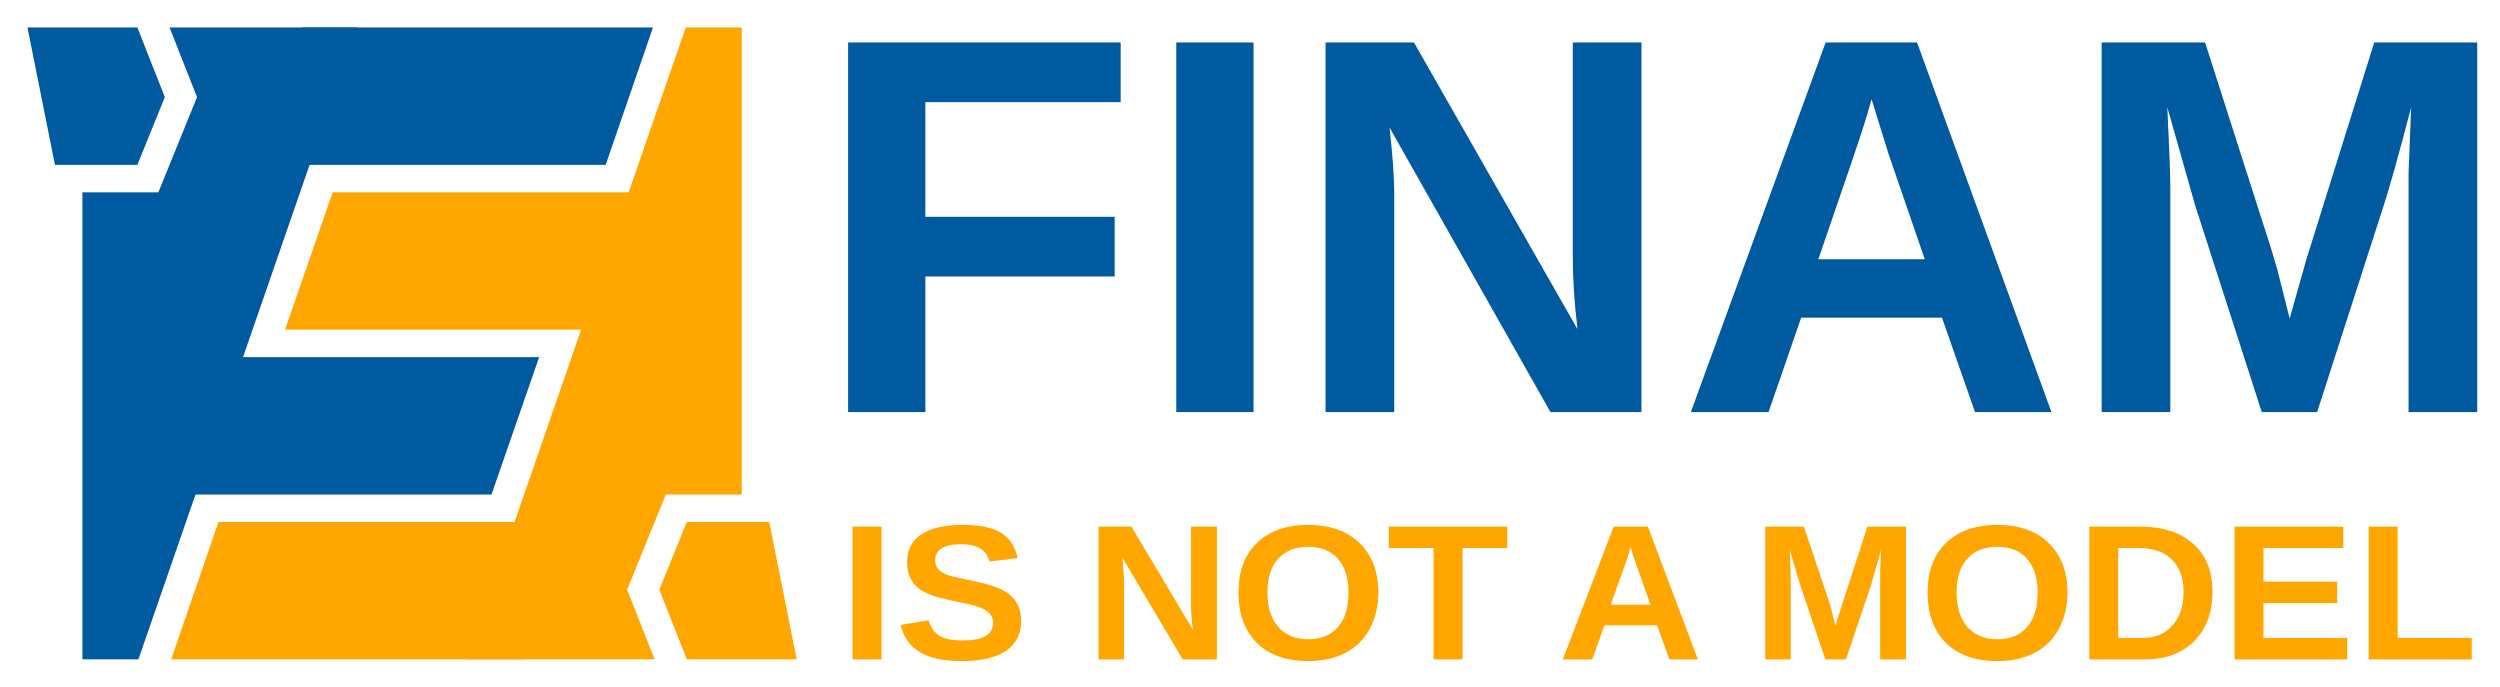
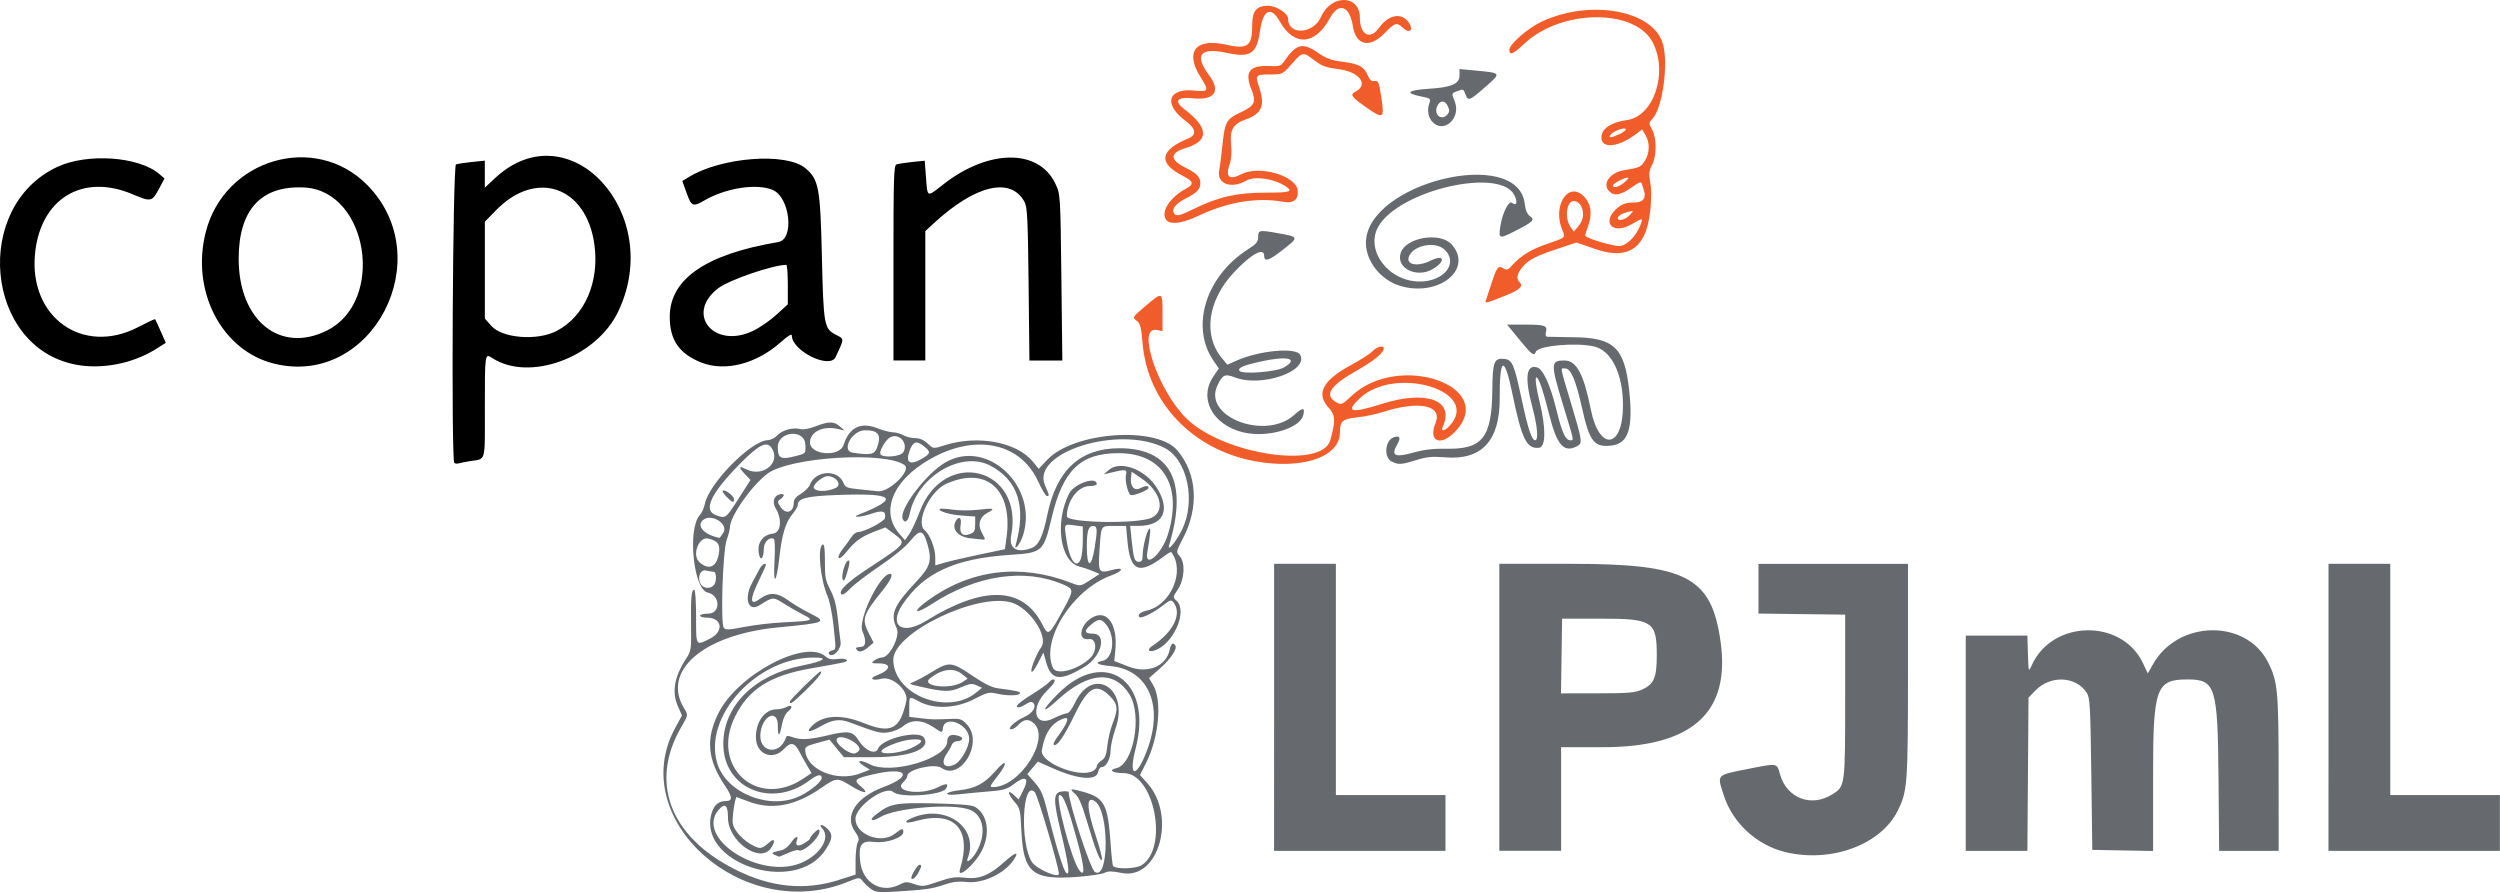
- <svg xmlns="http://www.w3.org/2000/svg" id="svg8" width="91" height="25" version="1.1" viewBox="0 0 91 25">
-   <path id="rect1095-4-9-3-1-6-2-58-1-5-4-0-1" d="m6.232 24 1.721-5h11.047v5z" fill="#ffa600" stop-color="#000000" style="font-variation-settings:normal" />
-   <path id="rect1095-4-9-8-7-5-7-65-5-7-8-8-1-6-9" d="m10.375 12 1.734-5h12.391v5z" fill="#ffa600" stop-color="#000000" style="font-variation-settings:normal" />
-   <g fill="#005aa0">
-     <path id="rect1095-8-5-97-1-3-4-5-0-6-5" d="m 6.172,1 1,2.535 L 5.764,7 H 3 V 24 H 5.039 L 13,1 Z" stop-color="#000000" style="font-variation-settings:normal" />
-     <path id="rect1095-4-9-3-1-6-2-58-1-5-4-39" d="m23.768 1-1.721 5h-11.047v-5z" stop-color="#000000" style="font-variation-settings:normal" />
-     <path id="rect1095-4-9-8-7-5-7-65-5-7-8-8-1-1" d="m19.625 13-1.734 5h-12.391v-5z" stop-color="#000000" style="font-variation-settings:normal" />
-     <path id="rect1095-4-9-3-1-6-2-5-5-97-3-3-3-5" d="M 5,1 6,3.535 5,6 H 2 L 1,1 Z" stop-color="#000000" style="font-variation-settings:normal" />
+ <svg xmlns="http://www.w3.org/2000/svg" width="106.192mm" height="37.895mm" viewBox="0 0 106.192 37.895" version="1.1" id="svg1" xml:space="preserve">
+   <defs id="defs1" />
+   <g id="layer1" transform="translate(294.4805,-23.1746)">
+     <g id="g204" transform="translate(-39.27079,-43.82305)">
+       <path style="fill:#f05d2b" d="m -201.892,86.591 c -2.645,-0.482 -4.565,-2.485 -4.782,-4.989 -0.063,-0.722 -0.101,-0.867 -0.259,-0.986 -0.185,-0.139 -0.184,-0.141 0.38,-0.619 0.727,-0.617 0.725,-0.618 0.725,0.293 v 0.773 l -0.245,-0.049 c -0.874,-0.175 0.038,2.554 1.254,3.753 1.56,1.537 5.772,2.176 6.117,0.927 0.231,-0.836 0.219,-1.062 -0.073,-1.381 -0.552,-0.602 -0.245,-1.166 0.994,-1.834 0.379,-0.204 0.771,-0.457 0.871,-0.564 0.184,-0.194 0.479,-0.266 0.479,-0.116 0,0.182 -0.426,0.531 -1.143,0.936 -1.14,0.644 -1.405,1.052 -0.875,1.349 0.22,0.123 0.238,0.115 0.658,-0.277 2.002,-1.873 6.233,-0.399 4.388,1.528 -0.619,0.647 -1.152,0.411 -0.83,-0.367 0.313,-0.755 -0.698,-0.966 -2.241,-0.468 -0.279,0.09 -0.766,0.192 -1.082,0.225 -0.631,0.068 -0.738,0.16 -0.738,0.639 0,1.047 -1.595,1.591 -3.598,1.226 z m 8.254,-1.504 c 1.376,-1.477 -2.315,-2.598 -3.824,-1.162 -0.609,0.58 -0.363,0.644 0.915,0.238 1.933,-0.614 3.14,-0.17 2.621,0.964 -0.097,0.211 0.076,0.187 0.288,-0.039 z m 1.546,-5.337 c 0.021,-0.058 0.125,-0.373 0.231,-0.699 0.233,-0.717 0.291,-0.792 0.511,-0.654 0.144,0.09 0.196,0.071 0.389,-0.146 0.349,-0.392 0.793,-0.663 1.454,-0.888 0.817,-0.278 0.8,-0.262 0.653,-0.614 -0.423,-1.014 0.263,-2.071 0.918,-1.415 0.302,0.302 0.371,0.735 0.196,1.228 -0.077,0.217 -0.14,0.413 -0.14,0.435 0,0.116 1.284,0.497 1.509,0.448 0.303,-0.067 0.641,-0.409 0.816,-0.829 0.157,-0.377 0.142,-0.381 -0.338,-0.1 -0.877,0.514 -1.344,-0.148 -0.531,-0.752 0.153,-0.114 0.354,-0.168 0.607,-0.164 0.395,0.006 0.545,-0.174 0.435,-0.522 -0.023,-0.074 -0.061,-0.193 -0.084,-0.266 -0.035,-0.11 -0.104,-0.088 -0.402,0.123 -0.504,0.357 -0.768,0.407 -0.988,0.187 -0.314,-0.314 0.03,-0.797 0.636,-0.895 0.651,-0.105 0.719,-0.137 0.883,-0.406 0.205,-0.336 0.214,-0.76 0.023,-1.083 l -0.144,-0.243 -0.258,0.196 c -0.827,0.628 -1.608,0.633 -1.451,0.008 0.073,-0.289 0.49,-0.528 1.045,-0.597 1.153,-0.144 1.782,-2.001 1.117,-3.298 -0.747,-1.456 -3.894,-1.426 -5.458,0.053 -0.468,0.443 -0.634,0.51 -0.634,0.257 0,-0.24 0.785,-0.923 1.378,-1.2 2.084,-0.971 4.761,-0.471 5.149,0.962 0.234,0.864 -0.025,2.715 -0.441,3.157 -0.168,0.179 -0.169,0.192 -0.023,0.468 0.2,0.377 0.198,1.125 -0.003,1.504 -0.115,0.216 -0.138,0.376 -0.093,0.635 0.033,0.19 0.06,0.422 0.059,0.515 -0.003,2.219 -0.758,2.982 -2.393,2.415 l -0.783,-0.271 -0.515,0.17 c -1.155,0.38 -1.483,0.536 -1.738,0.826 -0.272,0.31 -0.324,0.529 -0.163,0.69 0.178,0.178 0.008,0.33 -0.676,0.6 -0.766,0.303 -0.809,0.312 -0.754,0.164 z m 4.125,-3.645 c -0.003,-0.331 -0.17,-0.567 -0.4,-0.567 -0.302,0 -0.391,0.728 -0.134,1.095 l 0.141,0.201 0.198,-0.23 c 0.12,-0.14 0.197,-0.336 0.195,-0.5 z m 2.008,0.005 c 0.152,-0.171 0.15,-0.173 -0.1,-0.112 -0.294,0.072 -0.482,0.207 -0.423,0.304 0.065,0.105 0.353,-9.21e-4 0.523,-0.192 z m -0.277,-1.343 c 0.125,-0.098 0.21,-0.197 0.188,-0.219 -0.059,-0.059 -0.646,0.235 -0.646,0.323 0,0.132 0.224,0.081 0.459,-0.104 z m -0.169,-2.079 c 0.163,-0.078 0.277,-0.17 0.255,-0.207 -0.054,-0.087 -0.509,0.075 -0.635,0.227 -0.136,0.164 0.009,0.157 0.38,-0.021 z m -19.238,3.68 c -0.308,-0.308 0.095,-0.978 0.817,-1.359 0.35,-0.185 0.316,-0.309 -0.15,-0.547 -1.058,-0.54 -0.971,-1.087 0.254,-1.591 0.352,-0.145 0.306,-0.417 -0.123,-0.734 -0.968,-0.716 -0.756,-1.415 0.392,-1.291 0.582,0.063 0.606,0.003 0.234,-0.583 -0.671,-1.059 -0.207,-1.654 1.068,-1.371 0.952,0.212 1.132,0.076 1.132,-0.852 0,-0.579 0.185,-0.799 0.671,-0.799 0.348,0 0.853,0.326 0.853,0.55 0,0.717 1.071,0.66 1.396,-0.074 0.432,-0.976 1.652,-0.953 1.652,0.031 0,0.738 0.438,0.966 0.82,0.427 0.403,-0.567 0.97,-0.661 1.266,-0.209 0.206,0.314 0.023,0.477 -0.249,0.222 -0.275,-0.258 -0.334,-0.241 -0.805,0.238 -0.622,0.631 -1.2,0.497 -1.326,-0.308 -0.138,-0.882 -0.605,-1.044 -0.985,-0.341 -0.622,1.152 -1.521,1.204 -2.129,0.121 -0.364,-0.648 -0.706,-0.488 -0.83,0.388 -0.143,1.01 -0.396,1.178 -1.44,0.953 -1.111,-0.239 -1.367,0.101 -0.722,0.96 0.505,0.672 0.228,1.071 -0.675,0.975 -0.692,-0.074 -0.842,0.111 -0.377,0.465 1.043,0.792 1.057,1.346 0.044,1.651 -0.667,0.201 -0.674,0.49 -0.02,0.819 0.504,0.253 0.653,0.406 0.653,0.668 0,0.261 -0.15,0.415 -0.653,0.668 -0.427,0.215 -0.605,0.481 -0.434,0.651 0.096,0.095 0.226,0.059 0.801,-0.222 1.063,-0.519 1.833,-0.694 3.059,-0.693 1.051,10e-4 1.192,-0.045 0.844,-0.273 -0.499,-0.327 -1.312,-0.443 -1.669,-0.237 -0.639,0.368 -1.264,0.133 -1.147,-0.432 0.03,-0.147 0.089,-0.607 0.131,-1.022 0.106,-1.048 0.163,-1.155 0.786,-1.45 0.597,-0.283 0.666,-0.433 0.448,-0.977 -0.296,-0.739 -0.081,-1.022 0.75,-0.987 0.434,0.018 0.507,-0.003 0.629,-0.181 0.527,-0.767 0.792,-0.837 1.453,-0.382 0.353,0.243 0.567,0.321 1.04,0.38 0.688,0.086 0.921,0.213 1.074,0.581 0.08,0.194 0.157,0.257 0.287,0.239 0.161,-0.022 0.188,0.041 0.287,0.688 0.14,0.912 0.092,0.945 -0.642,0.429 -0.651,-0.458 -0.702,-0.536 -0.439,-0.677 0.555,-0.297 0.14,-0.835 -0.726,-0.943 -0.54,-0.067 -0.711,-0.129 -1.031,-0.373 -0.494,-0.377 -0.5,-0.376 -0.966,0.15 -0.394,0.445 -0.396,0.446 -0.903,0.446 -0.633,0 -0.658,0.026 -0.49,0.518 0.273,0.801 0.13,1.149 -0.572,1.397 -0.526,0.185 -0.674,0.441 -0.612,1.056 0.035,0.342 0.013,0.627 -0.063,0.847 -0.188,0.54 -0.011,0.686 0.506,0.416 0.747,-0.389 2.324,0.067 2.385,0.69 0.04,0.41 -0.175,0.569 -0.653,0.481 -1.071,-0.196 -2.353,0.02 -3.565,0.601 -0.644,0.309 -1.152,0.385 -1.336,0.2 z" id="path206" />
+       <path style="fill:#666a6e" d="m -218.191,104.774 c -0.116,-0.081 -0.279,-0.231 -0.361,-0.334 -0.149,-0.187 -0.149,-0.187 -0.65,0.017 -4.442,1.805 -9.443,-2.661 -7.326,-6.542 l 0.287,-0.526 -0.175,-0.396 c -0.265,-0.599 -0.152,-1.249 0.353,-2.023 0.212,-0.325 0.22,-0.384 0.207,-1.439 -0.015,-1.158 0.015,-1.482 0.139,-1.482 0.042,0 0.075,0.514 0.075,1.143 0,1.272 -0.02,1.242 0.595,0.93 0.6,-0.304 0.511,-0.888 -0.135,-0.888 -0.16,0 -0.292,-0.038 -0.292,-0.085 0,-0.047 0.152,-0.085 0.339,-0.085 0.546,0 0.53,-0.782 -0.019,-0.898 -0.6,-0.127 -0.86,-2.702 -0.332,-3.287 0.087,-0.097 0.184,-0.309 0.215,-0.472 0.163,-0.865 1.977,-2.706 2.672,-2.711 0.119,-8.05e-4 0.305,-0.095 0.413,-0.209 0.215,-0.227 0.658,-0.346 0.984,-0.264 0.123,0.031 0.383,-0.017 0.639,-0.118 0.546,-0.215 0.779,-0.214 1.029,0.005 l 0.2,0.175 -0.254,-0.06 c -0.629,-0.149 -1.162,0.079 -1.214,0.518 -0.068,0.576 1.249,0.709 1.429,0.144 0.235,-0.735 0.728,-0.978 1.426,-0.702 0.242,0.095 0.543,0.175 0.669,0.176 0.126,0.002 0.325,0.057 0.441,0.124 0.116,0.067 0.343,0.122 0.503,0.124 0.198,0.002 0.368,0.076 0.529,0.23 0.237,0.227 0.237,0.227 0.724,0.071 1.392,-0.445 3.053,-0.14 3.735,0.687 l 0.259,0.315 0.363,-0.386 c 1.118,-1.188 4.641,-1.442 5.524,-0.397 0.84,0.993 0.93,2.413 0.238,3.739 -0.295,0.565 -0.297,0.576 -0.14,0.75 0.248,0.274 0.212,0.981 -0.073,1.411 -0.221,0.334 -0.222,0.34 -0.059,0.487 0.489,0.442 -0.14,1.86 -0.937,2.113 -0.271,0.086 -0.325,-0.041 -0.086,-0.2 0.884,-0.585 1.259,-1.343 0.906,-1.827 -0.106,-0.145 -0.134,-0.137 -0.493,0.137 -0.409,0.312 -0.894,0.546 -0.972,0.468 -0.089,-0.089 0.053,-0.215 0.303,-0.27 1.045,-0.229 1.666,-1.702 1.051,-2.489 -0.014,-0.018 -0.151,0.062 -0.303,0.178 -1.056,0.803 -1.438,0.646 -1.554,-0.64 l -0.059,-0.648 h -0.491 c -0.597,0 -0.563,-0.054 -0.635,0.998 -0.067,0.979 -0.038,1.028 0.526,0.873 0.529,-0.146 0.503,0.037 -0.033,0.232 -1.648,0.601 -3.005,2.759 -2.471,3.93 0.149,0.327 1.088,0.07 1.593,-0.435 0.299,-0.299 0.254,-0.838 -0.067,-0.791 -0.532,0.078 -0.365,-0.679 0.21,-0.952 0.592,-0.281 1.013,0.367 0.914,1.405 l -0.046,0.477 0.59,0.232 c 0.824,0.323 1.621,-3.36e-4 1.764,-0.716 0.052,-0.259 0.146,-0.328 0.24,-0.175 0.09,0.146 -0.197,0.573 -0.663,0.984 l -0.455,0.402 0.173,0.293 c 0.389,0.658 0.25,2.214 -0.293,3.296 l -0.265,0.527 0.303,0.336 c 1.267,1.402 0.497,4.138 -1.076,3.825 -0.412,-0.082 -0.586,-0.084 -0.724,-0.01 -0.1,0.054 -0.59,0.13 -1.088,0.17 -1.987,0.16 -2.367,-0.146 -2.454,-1.973 -0.041,-0.868 -0.059,-0.944 -0.285,-1.202 -0.298,-0.339 -0.326,-0.573 -0.036,-0.301 l 0.205,0.193 0.176,-0.344 c 0.3,-0.588 0.135,-0.704 -0.409,-0.287 -0.255,0.195 -0.42,0.242 -1.024,0.29 -0.396,0.032 -0.958,0.084 -1.249,0.118 -0.34,0.039 -0.529,0.03 -0.529,-0.025 0,-0.047 0.235,-0.112 0.523,-0.145 0.686,-0.078 1.064,-0.281 1.538,-0.827 0.489,-0.563 0.534,-0.344 0.053,0.264 -0.301,0.381 -0.32,0.431 -0.167,0.431 1.131,0 2.446,-2.041 1.742,-2.703 -0.229,-0.215 -0.442,-0.19 -0.686,0.08 -0.083,0.092 -0.208,0.167 -0.278,0.167 -0.213,0 0.147,-0.341 0.55,-0.522 0.362,-0.162 0.537,-0.44 0.378,-0.6 -0.062,-0.062 -0.153,-0.046 -0.302,0.051 -0.117,0.077 -0.252,0.14 -0.301,0.14 -0.22,0 -0.039,-0.182 0.536,-0.541 0.343,-0.214 0.672,-0.446 0.73,-0.517 0.058,-0.07 0.14,-0.128 0.18,-0.128 0.153,0 0.064,0.166 -0.255,0.48 -0.732,0.719 -0.542,1.579 0.26,1.179 0.243,-0.121 0.504,-0.22 0.58,-0.22 0.084,0 0.219,-0.173 0.343,-0.437 0.752,-1.605 2.331,-0.627 1.73,1.072 -0.115,0.326 -0.21,0.746 -0.211,0.934 -0.002,0.364 -0.19,0.717 -0.382,0.717 -0.064,0 -0.128,0.083 -0.143,0.185 -0.059,0.403 -0.821,0.352 -1.913,-0.13 l -0.654,-0.288 -0.223,0.264 -0.223,0.264 0.318,0.361 c 0.254,0.289 0.355,0.51 0.501,1.102 0.384,1.551 0.705,2.608 0.83,2.73 0.178,0.175 0.106,-0.372 -0.237,-1.792 -0.324,-1.342 -0.312,-1.627 0.07,-1.664 0.151,-0.015 0.275,-0.004 0.275,0.025 0,0.458 0.925,3.28 1.114,3.397 0.598,0.369 0.612,-2.555 0.015,-2.992 -0.389,-0.284 -0.381,0.25 0.02,1.45 0.166,0.497 0.285,0.951 0.263,1.008 -0.057,0.151 -0.267,-0.378 -0.619,-1.562 -0.234,-0.787 -0.365,-1.09 -0.531,-1.231 -0.265,-0.225 -0.185,-0.236 0.421,-0.059 0.83,0.244 0.984,0.544 1.093,2.129 0.036,0.529 0.086,0.981 0.11,1.005 0.143,0.143 0.966,0.119 1.211,-0.036 1.156,-0.73 0.541,-3.906 -0.757,-3.911 -0.472,-0.002 -0.674,-0.13 -0.325,-0.207 0.74,-0.163 1.118,-2.25 0.568,-3.134 -0.649,-1.042 -1.749,-0.962 -3.039,0.22 -0.732,0.671 -0.723,0.474 0.012,-0.26 1.98,-1.977 4.035,-0.525 3.29,2.324 -0.35,1.34 0.072,1.28 0.539,-0.077 0.628,-1.825 -0.054,-3.273 -1.609,-3.414 -0.57,-0.052 -0.715,-0.146 -0.339,-0.221 0.46,-0.092 0.56,-1.025 0.164,-1.529 -0.217,-0.276 -0.335,-0.276 -0.663,-8.72e-4 -0.299,0.251 -0.273,0.373 0.08,0.373 0.626,0 0.384,0.976 -0.351,1.414 -1.038,0.619 -1.402,0.578 -1.621,-0.186 l -0.121,-0.423 -0.24,0.466 c -0.142,0.274 -0.252,0.411 -0.27,0.332 -0.029,-0.134 0.225,-0.759 0.417,-1.025 0.326,-0.451 -0.492,-1.674 -1.27,-1.901 -1.464,-0.426 -5.012,1.293 -5.012,2.429 0,1.48 2.289,2.394 3.514,1.402 l 0.254,-0.206 -0.229,-0.105 c -0.197,-0.09 -0.292,-0.077 -0.673,0.087 -0.476,0.205 -0.689,0.201 -1.722,-0.032 -0.503,-0.113 -0.505,-0.115 -0.262,-0.212 0.135,-0.054 0.459,-0.229 0.72,-0.39 0.766,-0.472 0.866,-0.465 1.733,0.121 0.555,0.375 0.854,0.521 1.143,0.557 0.794,0.101 0.946,0.137 0.897,0.216 -0.062,0.101 -0.57,0.101 -1.006,-4.27e-4 -0.296,-0.069 -0.395,-0.043 -0.926,0.235 -0.754,0.394 -1.702,0.443 -2.316,0.119 -0.464,-0.245 -0.448,-0.253 -0.448,0.225 v 0.413 l 0.487,0.058 c 0.472,0.057 0.58,0.059 1.364,0.026 0.319,-0.013 0.402,0.022 0.614,0.258 0.69,0.772 -0.288,2.395 -1.1,1.826 -0.292,-0.205 -1.449,0.067 -1.449,0.34 0,0.061 -0.076,0.18 -0.169,0.264 -0.451,0.408 0.755,0.582 1.479,0.213 0.357,-0.182 0.472,-0.16 0.33,0.064 -0.181,0.286 -1.951,0.401 -2.234,0.145 -0.332,-0.3 -1.608,0.605 -1.608,1.141 0,0.657 1.079,1.079 1.648,0.645 0.335,-0.255 0.384,-0.267 0.384,-0.088 0,0.241 -0.72,0.486 -1.238,0.421 -0.545,-0.068 -0.675,0.116 -0.593,0.834 0.105,0.918 0.914,1.378 1.698,0.966 0.219,-0.115 0.291,-0.116 0.606,-0.009 0.336,0.114 0.396,0.108 1.007,-0.103 0.544,-0.188 0.731,-0.215 1.15,-0.166 0.607,0.07 1.032,-0.104 1.689,-0.696 0.45,-0.405 0.616,-0.44 0.38,-0.08 -0.388,0.592 -1.301,1.029 -1.998,0.956 -0.367,-0.038 -0.606,-0.01 -0.976,0.118 -0.503,0.173 -0.786,0.212 -2.107,0.292 -0.636,0.038 -0.797,0.022 -0.974,-0.1 z m -1.364,-0.409 0.687,-0.217 v -0.595 c 0,-0.327 0.041,-0.671 0.091,-0.765 0.074,-0.138 0.05,-0.231 -0.127,-0.486 -0.452,-0.653 0.059,-1.438 1.218,-1.871 1.293,-0.484 1.008,-0.871 -0.404,-0.549 -0.808,0.184 -0.881,0.249 -0.57,0.504 0.411,0.338 0.171,0.347 -0.368,0.015 -0.631,-0.389 -0.635,-0.389 -1.33,0.087 -1.103,0.755 -2.091,0.93 -3.082,0.546 -0.256,-0.099 -0.471,-0.18 -0.478,-0.18 -0.071,-2.4e-4 -0.205,0.917 -0.165,1.129 0.057,0.306 0.445,0.72 0.878,0.939 0.291,0.147 0.365,0.131 0.675,-0.148 0.226,-0.203 0.269,-0.038 0.066,0.252 -0.467,0.667 -1.823,-0.293 -1.823,-1.291 0,-0.542 -0.127,-0.651 -0.395,-0.34 -1.032,1.2 1.775,2.998 3.513,2.251 0.809,-0.348 1.245,-1.059 0.89,-1.452 -0.193,-0.213 0.01,-0.2 0.225,0.015 0.229,0.229 0.213,0.405 -0.078,0.865 -1.274,2.008 -5.584,0.564 -4.824,-1.616 0.1,-0.285 0.296,-0.434 0.573,-0.434 0.296,0 0.292,-0.17 -0.013,-0.621 -0.763,-1.126 -0.848,-2 -0.299,-3.109 0.811,-1.641 3.711,-3.174 4.557,-2.409 0.123,0.112 0.252,0.138 0.506,0.104 0.366,-0.049 0.559,0.072 0.238,0.149 -0.107,0.026 -0.71,0.136 -1.341,0.246 -1.764,0.306 -2.671,0.878 -3.253,2.053 -1.054,2.126 0.94,3.942 2.894,2.636 l 0.356,-0.238 -0.187,-0.316 c -0.103,-0.174 -0.244,-0.427 -0.314,-0.564 -0.217,-0.422 -0.374,-0.458 -0.662,-0.15 -0.491,0.526 -1.201,0.233 -1.201,-0.496 0,-0.661 0.383,-1.181 0.871,-1.181 0.132,0 0.318,-0.041 0.412,-0.092 0.249,-0.133 0.316,-0.005 0.092,0.177 -0.118,0.096 -0.22,0.307 -0.265,0.547 -0.103,0.549 -0.178,0.574 -0.178,0.059 0,-0.71 -0.635,-0.455 -0.735,0.295 -0.113,0.847 0.815,1.015 1.088,0.197 0.022,-0.067 0.098,-0.068 0.268,-0.003 0.347,0.132 0.715,0.111 1.546,-0.086 0.832,-0.198 1.026,-0.162 1.272,0.236 0.265,0.427 0.712,0.614 0.817,0.34 0.164,-0.429 1.734,-0.805 1.952,-0.468 0.309,0.479 -0.594,0.83 -2.135,0.83 h -1.268 l -0.306,-0.373 -0.306,-0.373 -0.525,0.144 c -0.474,0.13 -0.523,0.164 -0.502,0.35 0.092,0.805 1.356,1.314 2.337,0.941 l 0.407,-0.155 -0.283,-0.181 c -0.34,-0.218 -0.122,-0.258 0.278,-0.052 0.9,0.465 3.291,-0.244 3.291,-0.975 0,-0.266 0.195,-0.34 0.543,-0.207 0.173,0.067 0.088,0.203 -0.127,0.203 -0.092,0 -0.191,0.067 -0.22,0.148 -0.029,0.081 -0.123,0.249 -0.209,0.373 -0.298,0.431 -0.101,0.687 0.349,0.454 0.264,-0.137 0.596,-0.735 0.596,-1.075 0,-0.622 -1.04,-1.041 -1.117,-0.449 -0.026,0.205 -0.026,0.205 -0.399,-0.046 -0.479,-0.323 -0.938,-0.339 -1.288,-0.045 -0.135,0.114 -0.409,0.231 -0.608,0.261 -0.359,0.054 -0.475,0.024 -1.66,-0.42 -0.434,-0.163 -0.741,-0.121 -1.251,0.173 -0.442,0.254 -0.618,0.265 -0.4,0.025 0.464,-0.513 1.248,-0.571 2.25,-0.168 1.158,0.466 1.543,0.263 1.803,-0.948 0.094,-0.438 -0.6,-1.058 -1.049,-0.938 -0.399,0.107 -0.559,-0.009 -0.201,-0.145 0.597,-0.227 0.643,-0.5 0.085,-0.505 -0.33,-0.003 -0.344,-0.011 -0.19,-0.127 0.09,-0.068 0.234,-0.124 0.319,-0.124 0.326,0 0.786,-0.91 0.628,-1.242 -0.287,-0.601 -0.138,-0.951 0.847,-1.998 0.583,-0.619 0.658,-0.878 0.457,-1.577 -0.176,-0.613 -0.313,-0.642 -0.713,-0.151 -0.221,0.272 -0.725,0.687 -1.326,1.092 -0.533,0.36 -1.097,0.792 -1.253,0.961 -0.174,0.188 -0.314,0.277 -0.362,0.228 -0.139,-0.139 0.248,-0.512 1.139,-1.097 1.642,-1.078 1.631,-1.064 1.111,-1.456 l -0.38,-0.286 -0.472,0.181 c -0.555,0.212 -0.824,0.408 -1.19,0.867 -0.16,0.2 -0.291,0.299 -0.325,0.245 -0.031,-0.05 0.051,-0.226 0.184,-0.391 0.132,-0.165 0.297,-0.392 0.367,-0.504 0.07,-0.112 0.203,-0.205 0.296,-0.207 0.258,-0.004 1.098,-0.446 1.122,-0.59 0.051,-0.305 -0.099,-0.346 -0.612,-0.17 -0.394,0.136 -0.843,0.161 -0.51,0.029 1.78,-0.706 1.536,-0.927 -0.925,-0.836 -1.288,0.048 -1.657,0.142 -1.657,0.423 0,0.065 -0.096,0.232 -0.213,0.371 -0.303,0.36 -0.457,0.86 -0.566,1.833 -0.13,1.161 -0.273,1.265 -0.21,0.152 0.029,-0.504 0.016,-0.886 -0.03,-0.914 -0.173,-0.107 -0.421,0.132 -0.423,0.406 -0.002,0.403 -0.136,0.57 -0.205,0.256 -0.103,-0.468 0.141,-0.836 0.587,-0.886 0.343,-0.039 0.407,-0.59 0.124,-1.068 -0.182,-0.309 -0.051,-0.611 0.266,-0.611 0.12,0 0.088,0.099 -0.068,0.213 -0.135,0.099 -0.135,0.118 0.002,0.327 0.226,0.346 0.565,0.238 0.565,-0.179 0,-0.137 0.093,-0.253 0.303,-0.376 0.167,-0.098 0.337,-0.269 0.379,-0.378 0.239,-0.629 1.205,-0.676 1.435,-0.07 0.063,0.165 0.154,0.205 0.566,0.248 0.27,0.028 0.67,0.07 0.889,0.094 0.478,0.051 1.438,-0.888 1.135,-1.11 -0.819,-0.599 -4.896,-0.343 -5.827,0.365 -0.685,0.521 -1.587,1.812 -1.591,2.276 -6.8e-4,0.087 -0.063,0.329 -0.139,0.538 -0.164,0.454 -0.266,3.514 -0.124,3.722 0.073,0.107 0.186,0.104 0.873,-0.029 0.434,-0.084 1.17,-0.17 1.635,-0.192 1.279,-0.06 1.351,-0.085 0.888,-0.316 -0.209,-0.104 -0.58,-0.316 -0.825,-0.472 -0.477,-0.304 -0.474,-0.304 -1.044,0.056 -0.489,0.309 -0.685,-0.27 -0.321,-0.951 0.098,-0.184 0.234,-0.44 0.303,-0.568 0.109,-0.205 0.281,-0.318 0.281,-0.185 0,0.026 -0.136,0.327 -0.303,0.669 -0.394,0.809 -0.379,1.082 0.044,0.769 0.398,-0.295 0.74,-0.279 1.199,0.056 0.205,0.15 0.601,0.388 0.881,0.529 0.807,0.409 0.776,0.423 -1.329,0.629 -3.158,0.308 -4.94,1.857 -3.961,3.442 0.171,0.277 0.171,0.277 -0.117,0.772 -1.37,2.347 -0.504,4.657 2.27,6.059 1.525,0.771 2.954,0.914 4.44,0.445 z m -2.742,-1.053 c -0.183,-0.075 -0.132,-0.11 0.296,-0.205 0.116,-0.026 0.288,-0.162 0.381,-0.303 0.179,-0.271 0.35,-0.35 0.263,-0.122 -0.09,0.235 0.036,0.297 0.293,0.145 0.136,-0.081 0.249,-0.167 0.251,-0.192 0.006,-0.099 0.343,-0.447 0.389,-0.401 0.186,0.186 -0.647,1.02 -0.877,0.878 -0.04,-0.025 -0.237,0.029 -0.438,0.119 -0.201,0.09 -0.371,0.161 -0.377,0.158 -0.007,-0.003 -0.088,-0.037 -0.181,-0.076 z m 0.635,-6.508 c 0,-0.081 1.224,-1.284 1.306,-1.284 0.123,0 -0.137,0.328 -0.656,0.826 -0.544,0.522 -0.651,0.597 -0.651,0.459 z m 1.655,-2.041 c -0.027,-0.043 0.028,-0.103 0.122,-0.132 0.2,-0.064 0.194,0.019 0.078,-1.077 -0.051,-0.479 -0.164,-1.034 -0.25,-1.233 -0.316,-0.725 -0.443,-2.116 -0.2,-2.195 0.062,-0.02 0.091,0.216 0.087,0.722 -0.004,0.663 0.023,0.806 0.231,1.207 0.168,0.324 0.258,0.662 0.313,1.176 0.042,0.397 0.097,0.863 0.122,1.036 0.045,0.317 -0.364,0.72 -0.503,0.495 z m 1.182,-0.175 c -0.052,-0.084 -0.034,-0.093 0.21,-0.116 0.189,-0.017 0.205,-0.289 0.039,-0.657 -0.21,-0.466 0.729,-2.428 1.169,-2.442 0.156,-0.005 0.035,0.272 -0.301,0.689 -0.848,1.053 -0.907,1.23 -0.607,1.816 l 0.212,0.414 -0.218,0.191 c -0.233,0.204 -0.42,0.243 -0.505,0.106 z m -0.592,-2.981 c -0.064,-0.156 0.089,-0.711 0.217,-0.79 0.109,-0.067 0.096,0.107 -0.041,0.554 -0.087,0.283 -0.132,0.344 -0.176,0.236 z m 9.185,12.507 c 0,-0.288 -0.902,-3.342 -1.024,-3.469 -0.529,-0.55 -0.64,2.177 -0.121,2.97 0.192,0.293 1.145,0.709 1.145,0.5 z m 0.767,-1.451 c -0.396,-1.433 -0.575,-1.894 -0.735,-1.894 -0.222,0 0.508,2.782 0.84,3.2 0.254,0.32 0.217,-0.143 -0.105,-1.306 z m -11.721,-1.875 c 0.454,-0.234 0.879,-0.595 0.879,-0.746 0,-0.181 -0.189,-0.144 -0.513,0.102 -1.606,1.218 -3.673,0.342 -3.666,-1.553 0.007,-1.612 1.311,-2.915 3.321,-3.318 0.958,-0.192 1.188,-0.346 0.515,-0.344 -2.417,0.005 -4.687,2.49 -4.096,4.481 0.385,1.297 2.289,2.034 3.559,1.378 z m 12.399,-1.038 c 0.09,-0.048 0.164,-0.139 0.164,-0.202 0,-0.063 0.089,-0.173 0.199,-0.245 0.159,-0.104 0.21,-0.232 0.252,-0.636 0.029,-0.278 0.13,-0.701 0.224,-0.941 0.242,-0.613 0.221,-0.82 -0.116,-1.157 -0.585,-0.585 -0.929,-0.395 -1.522,0.836 -0.427,0.887 -0.748,1.341 -0.866,1.223 -0.028,-0.028 0.044,-0.177 0.16,-0.331 0.414,-0.553 0.529,-0.856 0.3,-0.788 -0.524,0.157 -0.842,0.607 -0.963,1.362 -0.082,0.516 1.585,1.19 2.169,0.877 z m -9.912,-0.92 c 0,-0.293 -0.822,-0.677 -0.963,-0.449 -0.117,0.189 0.586,0.721 0.8,0.607 0.09,-0.048 0.163,-0.119 0.163,-0.157 z m 2.18,-0.048 c 0.585,-0.272 0.583,-0.417 -0.005,-0.368 -0.452,0.037 -1.244,0.356 -1.244,0.499 0,0.159 0.807,0.074 1.249,-0.131 z m 2.197,-2.816 0.216,-0.142 -0.243,-0.195 c -0.353,-0.283 -0.83,-0.222 -1.344,0.17 -0.457,0.349 0.85,0.508 1.371,0.167 z m 4.301,-3.117 c 0.429,-0.787 0.428,-0.827 -0.026,-1.023 -1.635,-0.707 -3.686,-0.403 -5.579,0.827 -0.715,0.464 -0.873,0.367 -0.204,-0.126 1.82,-1.34 3.96,-1.61 6.119,-0.772 0.394,0.153 0.394,0.153 0.802,-0.113 l 0.408,-0.266 -0.299,-0.125 c -0.164,-0.069 -0.411,-0.152 -0.548,-0.184 -0.83,-0.198 -1.073,-1.872 -0.45,-3.103 0.214,-0.423 1.175,-0.754 1.175,-0.405 0,0.047 -0.136,0.085 -0.303,0.085 -0.492,0 -0.965,0.628 -0.967,1.284 -9.4e-4,0.283 3.033,0.334 3.603,0.06 0.599,-0.287 0.383,-1.113 -0.435,-1.671 l -0.417,-0.284 -0.027,0.274 c -0.036,0.357 0.149,0.559 0.393,0.428 0.21,-0.112 0.354,-0.12 0.354,-0.017 0,0.099 -0.667,0.365 -0.764,0.304 -0.124,-0.076 -0.251,-0.649 -0.194,-0.874 0.056,-0.222 -0.022,-0.228 -0.735,-0.052 l -0.212,0.052 0.211,-0.185 c 0.484,-0.424 1.542,-0.038 2.036,0.741 0.612,0.965 0.296,1.632 -0.773,1.632 h -0.351 l 0.059,0.572 c 0.085,0.824 0.126,0.953 0.309,0.953 0.122,0 0.16,-0.061 0.16,-0.259 0,-0.336 0.169,-1.03 0.276,-1.138 0.082,-0.083 0.06,0.214 -0.075,0.995 -0.124,0.721 0.617,0.074 0.875,-0.762 0.635,-2.063 -0.207,-3.45 -2.095,-3.45 -1.62,2.97e-4 -2.361,0.714 -2.842,2.739 -0.345,1.453 -0.387,1.491 -1.77,1.581 -2.345,0.154 -3.67,0.765 -4.564,2.105 -0.61,0.915 -0.018,1.327 1.001,0.696 2.449,-1.515 4.109,-1.463 4.936,0.156 0.257,0.503 0.278,0.488 0.913,-0.677 z m -14.875,-0.987 c 0.134,-0.134 0.131,-0.575 -0.004,-0.577 -0.058,-6.36e-4 -0.188,-0.023 -0.289,-0.05 -0.247,-0.066 -0.4,0.208 -0.285,0.512 0.09,0.236 0.396,0.297 0.578,0.116 z m 0.222,-1.359 c 0.062,-0.385 -0.038,-0.526 -0.445,-0.629 -0.406,-0.102 -0.714,0.705 -0.382,1.002 0.403,0.36 0.734,0.211 0.827,-0.374 z m 11.039,0.057 1.109,-0.233 0.067,-0.473 c 0.291,-2.057 -0.85,-3.08 -2.566,-2.301 -0.696,0.316 -1.306,1.636 -0.908,1.965 0.221,0.183 0.448,0.76 0.45,1.145 l 0.002,0.352 0.369,-0.111 c 0.203,-0.061 0.868,-0.216 1.477,-0.344 z m -0.32,-0.692 c -0.542,-0.048 -0.846,-0.376 -0.666,-0.72 0.135,-0.258 0.267,-0.171 0.216,0.143 -0.06,0.369 0.082,0.509 0.396,0.39 0.187,-0.071 0.222,-0.136 0.222,-0.414 v -0.329 l -0.575,-0.041 c -0.518,-0.037 -1.021,-0.192 -0.928,-0.285 0.02,-0.02 0.269,-0.004 0.553,0.035 0.284,0.039 0.774,0.04 1.087,0.002 0.661,-0.08 0.74,-0.051 0.379,0.135 -0.312,0.161 -0.414,0.479 -0.255,0.794 0.063,0.125 0.128,0.255 0.145,0.29 0.017,0.035 -0.02,0.057 -0.082,0.049 -0.062,-0.008 -0.284,-0.03 -0.492,-0.048 z m 4.657,0.862 c 0.045,-0.119 0.083,-0.476 0.083,-0.793 v -0.576 l -0.358,-0.048 c -0.455,-0.061 -0.441,-0.087 -0.336,0.621 0.13,0.878 0.432,1.27 0.612,0.797 z m 0.585,-0.46 c 0.128,-0.795 0.118,-0.931 -0.069,-0.931 -0.194,0 -0.261,0.219 -0.263,0.861 -0.002,0.924 0.187,0.965 0.332,0.07 z m -2.671,0.004 c 0.292,-0.111 0.476,-0.501 0.66,-1.401 0.39,-1.909 1.393,-2.836 3.069,-2.836 2.178,0 2.916,1.436 2.109,4.106 -0.1,0.33 0.266,-0.095 0.53,-0.615 0.623,-1.23 0.249,-3.012 -0.737,-3.511 -1.927,-0.976 -5.667,0.195 -5.071,1.587 0.196,0.457 0.197,0.465 0.082,0.465 -0.048,0 -0.213,-0.278 -0.368,-0.617 -0.801,-1.758 -2.896,-2.082 -4.905,-0.759 -1.35,0.889 -1.754,2.093 -0.999,2.97 l 0.242,0.281 0.179,-0.251 c 0.098,-0.138 0.3,-0.569 0.447,-0.958 1.048,-2.761 4.447,-1.877 3.888,1.011 -0.107,0.553 0.246,0.766 0.873,0.528 z m -0.681,-0.131 c 0.457,-1.625 0.095,-2.751 -1.083,-3.368 -1.227,-0.643 -3.091,0.463 -3.416,2.027 -0.071,0.344 -0.22,0.455 -0.306,0.23 -0.152,-0.396 0.992,-1.907 1.806,-2.386 1.791,-1.053 3.994,1.035 3.298,3.125 -0.11,0.33 -0.382,0.67 -0.298,0.372 z m -12.424,-0.51 c 0.244,-0.373 -0.497,-0.846 -0.857,-0.547 -0.301,0.25 0.051,0.633 0.697,0.758 0.011,0.002 0.082,-0.093 0.159,-0.21 z m 0.659,-1.469 0.499,-0.78 -0.224,-0.234 c -0.293,-0.306 -0.284,-0.387 0.026,-0.226 0.737,0.381 1.531,-0.302 1.076,-0.925 -0.198,-0.271 -0.546,-0.091 -1.301,0.675 -1.272,1.289 -1.608,2.004 -1.04,2.207 0.414,0.148 0.409,0.152 0.965,-0.717 z m -0.512,-0.058 c -0.119,-0.119 -0.195,-0.239 -0.168,-0.265 0.078,-0.078 0.477,0.22 0.477,0.357 0,0.175 -0.06,0.157 -0.309,-0.092 z m 4.648,-0.391 c 0.26,-0.133 -0.009,-0.493 -0.367,-0.493 -0.183,0 -0.585,0.32 -0.585,0.466 0,0.203 0.576,0.22 0.953,0.027 z m 3.683,-1.254 c 0.333,-0.203 0.341,-0.276 0.052,-0.503 -0.313,-0.246 -0.444,-0.22 -0.586,0.118 -0.241,0.577 -0.03,0.728 0.533,0.385 z m -5.353,-0.104 c 0.386,-0.103 0.386,-0.103 0.361,-0.487 -0.043,-0.666 -1.168,-0.553 -1.168,0.118 0,0.492 0.128,0.551 0.807,0.369 z m 4.531,-0.159 c 0.214,-0.4 -0.216,-0.844 -0.589,-0.609 -0.189,0.119 -0.455,0.595 -0.391,0.7 0.108,0.174 0.876,0.104 0.979,-0.09 z m -1.122,-0.189 c 0.196,-0.543 0.062,-0.735 -0.513,-0.735 -0.553,0 -1.028,0.878 -0.516,0.954 0.754,0.113 0.922,0.077 1.029,-0.22 z m 1.456,18.269 c 0,-0.118 0.267,-0.546 0.341,-0.546 0.111,0 0.105,0.05 -0.047,0.343 -0.112,0.216 -0.294,0.342 -0.294,0.203 z m 2.066,-0.356 c 0.522,-1.693 -0.218,-2.511 -1.855,-2.053 -0.489,0.137 -0.597,0.046 -0.161,-0.136 1.43,-0.598 2.839,0.432 2.346,1.715 -0.105,0.273 0.185,0.061 0.374,-0.273 0.428,-0.755 0.309,-1.534 -0.271,-1.776 -0.698,-0.292 -3.175,-0.093 -3.822,0.308 -0.348,0.215 -0.504,0.139 -0.2,-0.096 0.626,-0.484 0.825,-0.524 2.479,-0.488 1.035,0.022 1.606,0.069 1.737,0.142 0.541,0.3 0.676,1.114 0.307,1.855 -0.297,0.596 -1.077,1.267 -0.934,0.804 z m 35.051,-0.733 c -1.21,-0.294 -2.227,-1.232 -2.607,-2.405 -0.292,-0.901 -0.333,-0.854 1.007,-1.12 1.306,-0.259 1.242,-0.269 1.387,0.238 0.283,0.995 1.31,1.393 2.193,0.851 0.574,-0.353 0.569,-0.318 0.569,-4.176 v -3.471 l -1.841,-0.023 -1.841,-0.023 V 92.005 90.948 h 3.175 3.175 v 4.518 c 0,4.844 -0.02,5.123 -0.427,5.955 -0.714,1.459 -2.836,2.243 -4.789,1.769 z m -21.708,-6.146 v -6.096 h 1.312 1.312 v 4.911 4.911 h 2.328 2.328 v 1.185 1.185 h -3.641 -3.641 z m 9.567,0 v -6.096 h 3.036 c 4.916,0 5.971,0.547 6.361,3.299 0.429,3.024 -1.203,4.49 -4.999,4.49 h -1.774 v 2.201 2.201 h -1.312 -1.312 z m 6.069,-0.757 c 0.5,-0.227 0.619,-0.505 0.619,-1.444 0,-1.455 -0.171,-1.566 -2.413,-1.566 h -1.609 l -0.023,1.587 -0.023,1.587 1.547,-0.002 c 1.336,-0.002 1.595,-0.024 1.901,-0.163 z m 13.743,2.281 v -4.572 h 1.309 1.309 l 0.024,0.783 c 0.024,0.783 0.024,0.783 0.167,0.467 0.876,-1.932 3.83,-1.977 4.722,-0.071 l 0.201,0.428 0.233,-0.408 c 1.063,-1.862 3.934,-1.909 4.869,-0.079 0.417,0.816 0.455,1.21 0.456,4.743 l 0.001,3.281 h -1.264 -1.264 l -0.027,-3.111 c -0.033,-3.866 -0.129,-4.17 -1.313,-4.17 -1.343,0 -1.466,0.345 -1.466,4.121 v 3.165 l -1.291,-0.023 -1.291,-0.023 -0.042,-3.221 c -0.038,-2.919 -0.057,-3.243 -0.195,-3.454 -0.464,-0.708 -1.54,-0.754 -2.179,-0.094 l -0.293,0.302 -0.024,3.255 -0.024,3.255 h -1.309 -1.309 z m 15.409,-1.524 v -6.096 h 1.312 1.312 v 4.911 4.911 h 2.328 2.328 v 1.185 1.185 h -3.641 -3.641 z M -196.093,86.605 c -0.357,-0.18 -0.286,-0.916 0.1,-1.039 0.25,-0.079 0.295,0.028 0.131,0.314 -0.278,0.485 -0.105,0.563 0.732,0.331 0.424,-0.118 0.829,-0.163 1.365,-0.153 1.529,0.028 1.923,-0.476 1.944,-2.49 0.013,-1.206 0.074,-1.367 0.503,-1.325 0.345,0.034 0.423,0.212 0.74,1.697 0.273,1.277 0.43,1.757 0.576,1.757 0.15,0 0.099,-0.596 -0.123,-1.424 -0.33,-1.233 -0.257,-1.815 0.21,-1.667 0.256,0.081 0.559,0.747 0.815,1.792 0.24,0.977 0.385,1.299 0.587,1.299 0.164,0 0.185,0.104 -0.298,-1.482 -0.543,-1.782 -0.539,-1.905 0.056,-1.905 0.509,0 0.816,0.569 1.117,2.075 0.36,1.803 1.367,1.681 1.367,-0.166 0,-1.34 -0.487,-2.332 -1.228,-2.504 -0.776,-0.179 -2.371,-0.035 -2.47,0.222 -0.079,0.205 -0.171,0.137 -0.705,-0.516 l -0.519,-0.635 h 0.718 c 0.886,0 1.001,0.038 0.934,0.305 -0.035,0.138 -0.014,0.206 0.064,0.211 0.063,0.005 0.572,0.014 1.131,0.021 1.702,0.021 2.143,0.448 2.34,2.259 0.173,1.593 -0.031,2.246 -0.732,2.338 -0.752,0.098 -0.955,-0.154 -1.271,-1.586 -0.26,-1.174 -0.476,-1.686 -0.713,-1.686 -0.218,0 -0.244,-0.155 0.249,1.49 0.475,1.583 0.49,1.686 0.26,1.809 -0.568,0.304 -0.866,-0.033 -1.193,-1.345 -0.144,-0.578 -0.323,-1.188 -0.397,-1.355 -0.224,-0.504 -0.233,-0.087 -0.017,0.784 0.281,1.132 0.276,1.953 -0.013,1.986 -0.529,0.062 -0.736,-0.358 -1.138,-2.306 -0.339,-1.644 -0.543,-1.565 -0.536,0.207 0.008,1.802 -0.764,2.636 -2.318,2.506 -0.543,-0.045 -0.771,-0.024 -1.223,0.116 -0.646,0.2 -0.76,0.206 -1.046,0.062 z m -6.308,-1.24 c -1.317,-0.322 -1.91,-1.453 -1.257,-2.395 l 0.221,-0.32 -0.219,-0.318 c -1,-1.447 -0.345,-3.592 1.445,-4.737 0.373,-0.238 0.445,-0.325 0.445,-0.536 0,-0.289 0.045,-0.298 0.81,-0.162 0.96,0.171 0.958,0.156 0.104,0.813 -0.471,0.362 -0.66,0.407 -0.66,0.156 0,-0.387 -0.568,-0.07 -1.309,0.73 -1.091,1.179 -1.29,2.648 -0.487,3.613 l 0.232,0.279 0.403,-0.178 c 0.966,-0.427 2.517,-0.567 2.691,-0.243 0.372,0.696 -1.636,1.396 -2.766,0.964 -0.435,-0.166 -0.529,-0.123 -0.751,0.345 -0.63,1.327 2.045,2.347 3.265,1.245 0.363,-0.328 0.467,-0.325 0.382,0.013 -0.144,0.573 -1.545,0.974 -2.549,0.729 z m 1.733,-2.761 c 0.66,-0.386 0.141,-0.505 -1.038,-0.24 -0.71,0.16 -0.932,0.26 -0.855,0.385 0.099,0.16 1.563,0.048 1.893,-0.145 z m 4.911,-3.47 c -0.807,-0.249 -1.433,-1.042 -1.433,-1.817 0,-2.546 6.469,-4.135 6.748,-1.658 0.03,0.27 0.101,0.434 0.224,0.522 0.219,0.156 0.139,0.235 -0.644,0.634 -0.656,0.335 -0.692,0.326 -0.628,-0.142 0.082,-0.6 0.364,-1.181 0.512,-1.057 0.191,0.158 0.244,-0.04 0.09,-0.336 -0.614,-1.186 -4.867,-0.207 -5.766,1.328 -0.586,1 0.403,2.338 1.735,2.348 1.057,0.008 1.682,-0.798 1.058,-1.364 -0.375,-0.341 -1.241,-0.196 -1.478,0.248 -0.21,0.393 0.312,0.522 0.908,0.224 0.563,-0.281 0.646,0.018 0.097,0.353 -0.685,0.418 -1.587,-0.02 -1.381,-0.67 0.212,-0.667 1.677,-0.914 2.168,-0.365 0.944,1.056 -0.572,2.258 -2.211,1.752 z m 1.406,-6.946 c -0.186,-0.186 -0.248,-0.496 -0.155,-0.774 0.078,-0.232 0.072,-0.238 -0.345,-0.321 -0.699,-0.139 -0.575,-0.265 0.322,-0.323 0.994,-0.065 1.315,-0.206 1.315,-0.578 V 69.931 l 0.634,0.059 c 1.162,0.109 1.153,0.095 0.462,0.702 -0.674,0.593 -0.73,0.614 -0.843,0.317 -0.092,-0.242 -0.085,-0.239 -0.376,-0.129 -0.217,0.083 -0.217,0.083 -0.081,0.425 0.278,0.696 -0.442,1.377 -0.935,0.884 z m 0.631,-0.335 c 0.082,-0.099 0.085,-0.179 0.012,-0.339 -0.116,-0.254 -0.314,-0.27 -0.439,-0.037 -0.199,0.371 0.165,0.691 0.427,0.375 z" id="path205" />
+       <path style="fill:#000000" d="m -235.913,86.659 c -0.134,-0.134 -0.065,-12.624 0.071,-12.676 0.07,-0.027 0.375,-0.074 0.677,-0.105 l 0.549,-0.056 v 0.574 0.574 l 0.426,-0.399 c 3.156,-2.952 7.252,1.505 5.227,5.686 -0.94,1.94 -3.776,2.972 -5.343,1.945 -0.308,-0.202 -0.309,-0.192 -0.309,2.109 0,2.388 0.063,2.163 -0.635,2.275 -0.186,0.03 -0.399,0.072 -0.472,0.093 -0.073,0.021 -0.159,0.013 -0.191,-0.019 z m 4.345,-5.603 c 1.196,-0.62 1.831,-2.083 1.604,-3.689 -0.347,-2.451 -2.47,-3.186 -4.171,-1.443 l -0.48,0.492 v 2.056 2.056 l 0.271,0.308 c 0.467,0.531 1.95,0.649 2.777,0.22 z m -20.455,1.423 c -3.828,-0.759 -4.363,-6.703 -0.755,-8.391 1.276,-0.597 3.469,-0.444 4.336,0.302 l 0.221,0.19 -0.247,0.459 c -0.287,0.531 -0.331,0.54 -1.121,0.206 -2.13,-0.899 -3.916,0.202 -4.135,2.55 -0.251,2.692 2.042,4.313 4.381,3.098 0.383,-0.199 0.707,-0.352 0.72,-0.339 0.013,0.013 0.12,0.244 0.239,0.514 l 0.216,0.491 -0.395,0.251 c -1.002,0.635 -2.334,0.894 -3.459,0.671 z m 8.471,-0.031 c -2.237,-0.543 -3.561,-3.083 -2.917,-5.597 0.796,-3.113 4.65,-4.235 6.858,-1.996 3.066,3.11 0.216,8.603 -3.941,7.593 z m 2.231,-1.411 c 2.492,-1.245 1.751,-5.932 -0.96,-6.075 -1.836,-0.096 -2.791,0.941 -2.791,3.03 0,2.617 1.755,4.042 3.751,3.045 z m 15.908,1.362 c -0.944,-0.369 -1.355,-0.965 -1.348,-1.957 0.01,-1.597 1.541,-2.648 4.61,-3.163 0.695,-0.117 0.499,-1.906 -0.242,-2.216 -0.675,-0.282 -1.979,-0.083 -2.881,0.44 -0.503,0.292 -0.564,0.268 -0.77,-0.305 l -0.184,-0.511 0.273,-0.167 c 1.384,-0.849 4.146,-1.059 4.957,-0.377 0.567,0.477 0.631,0.816 0.699,3.725 0.069,2.952 0.094,3.093 0.596,3.349 0.364,0.186 0.364,0.141 -0.013,0.948 -0.248,0.531 -1.86,-0.264 -1.86,-0.917 0,-0.087 -0.162,0.011 -0.469,0.284 -1.033,0.921 -2.358,1.262 -3.367,0.868 z m 2.185,-1.344 c 0.279,-0.132 0.727,-0.441 0.995,-0.686 l 0.487,-0.445 v -0.838 c 0,-0.461 -0.029,-0.838 -0.064,-0.838 -0.565,9.76e-4 -2.428,0.64 -2.888,0.991 -1.425,1.087 -0.197,2.605 1.47,1.816 z m 5.969,-2.883 c 0,-3.617 0.016,-4.146 0.128,-4.189 0.07,-0.027 0.369,-0.074 0.664,-0.104 l 0.536,-0.055 0.054,0.7 c 0.068,0.881 0.023,0.863 0.738,0.304 1.915,-1.499 4.036,-1.519 4.75,-0.045 0.222,0.459 0.222,0.459 0.263,3.994 l 0.041,3.535 h -0.699 -0.699 l -0.035,-3.239 c -0.03,-2.761 -0.055,-3.276 -0.17,-3.493 -0.58,-1.089 -2.093,-0.731 -3.873,0.916 l -0.344,0.318 v 2.748 2.748 h -0.677 -0.677 z" id="path204" />
+     </g>
  </g>
-   <path id="rect1095-8-5-97-1-3-7-6-1-0-1" d="m24.961 1-7.961 23h6.828l-1-2.535 1.408-3.465h2.764v-17z" fill="#ffa600" stop-color="#000000" style="font-variation-settings:normal" />
-   <path id="rect1095-4-9-3-1-6-2-5-5-9-7-6-2-7-8" d="m25 24-1-2.535 1-2.465h3l1 5z" fill="#ffa600" stop-color="#000000" style="font-variation-settings:normal" />
-   <text id="text987" x="29.558" y="15" fill="#005aa0" font-family="Arial" font-size="19.558px" font-weight="bold" letter-spacing="0px" stop-color="#000000" stroke-linecap="round" stroke-linejoin="bevel" stroke-width="0" word-spacing="0px" style="font-variant-caps:normal;font-variant-east-asian:normal;font-variant-ligatures:normal;font-variant-numeric:normal;font-variation-settings:normal;line-height:1.25" xml:space="preserve">
-     <tspan id="tspan985" x="29.558" y="15" fill="#005aa0" font-family="Arial" font-size="19.558px" font-weight="bold" stop-color="#000000" stroke-linecap="round" stroke-linejoin="bevel" stroke-width="0" style="font-variant-caps:normal;font-variant-east-asian:normal;font-variant-ligatures:normal;font-variant-numeric:normal;font-variation-settings:normal">FINAM</tspan>
-   </text>
-   <text id="text991" transform="scale(1.0214 .97905)" x="29.899" y="24.519" fill="#ffa600" font-family="Arial" font-size="7.169px" letter-spacing="0px" stop-color="#000000" stroke-linecap="round" stroke-linejoin="bevel" stroke-width="0" word-spacing="0px" style="font-variation-settings:normal;line-height:1.25" xml:space="preserve">
-     <tspan id="tspan989" x="29.899" y="24.519" fill="#ffa600" font-family="Arial" font-size="7.169px" font-weight="bold" stop-color="#000000" stroke-linecap="round" stroke-linejoin="bevel" stroke-width="0">IS NOT A MODEL</tspan>
-   </text>
</svg>
